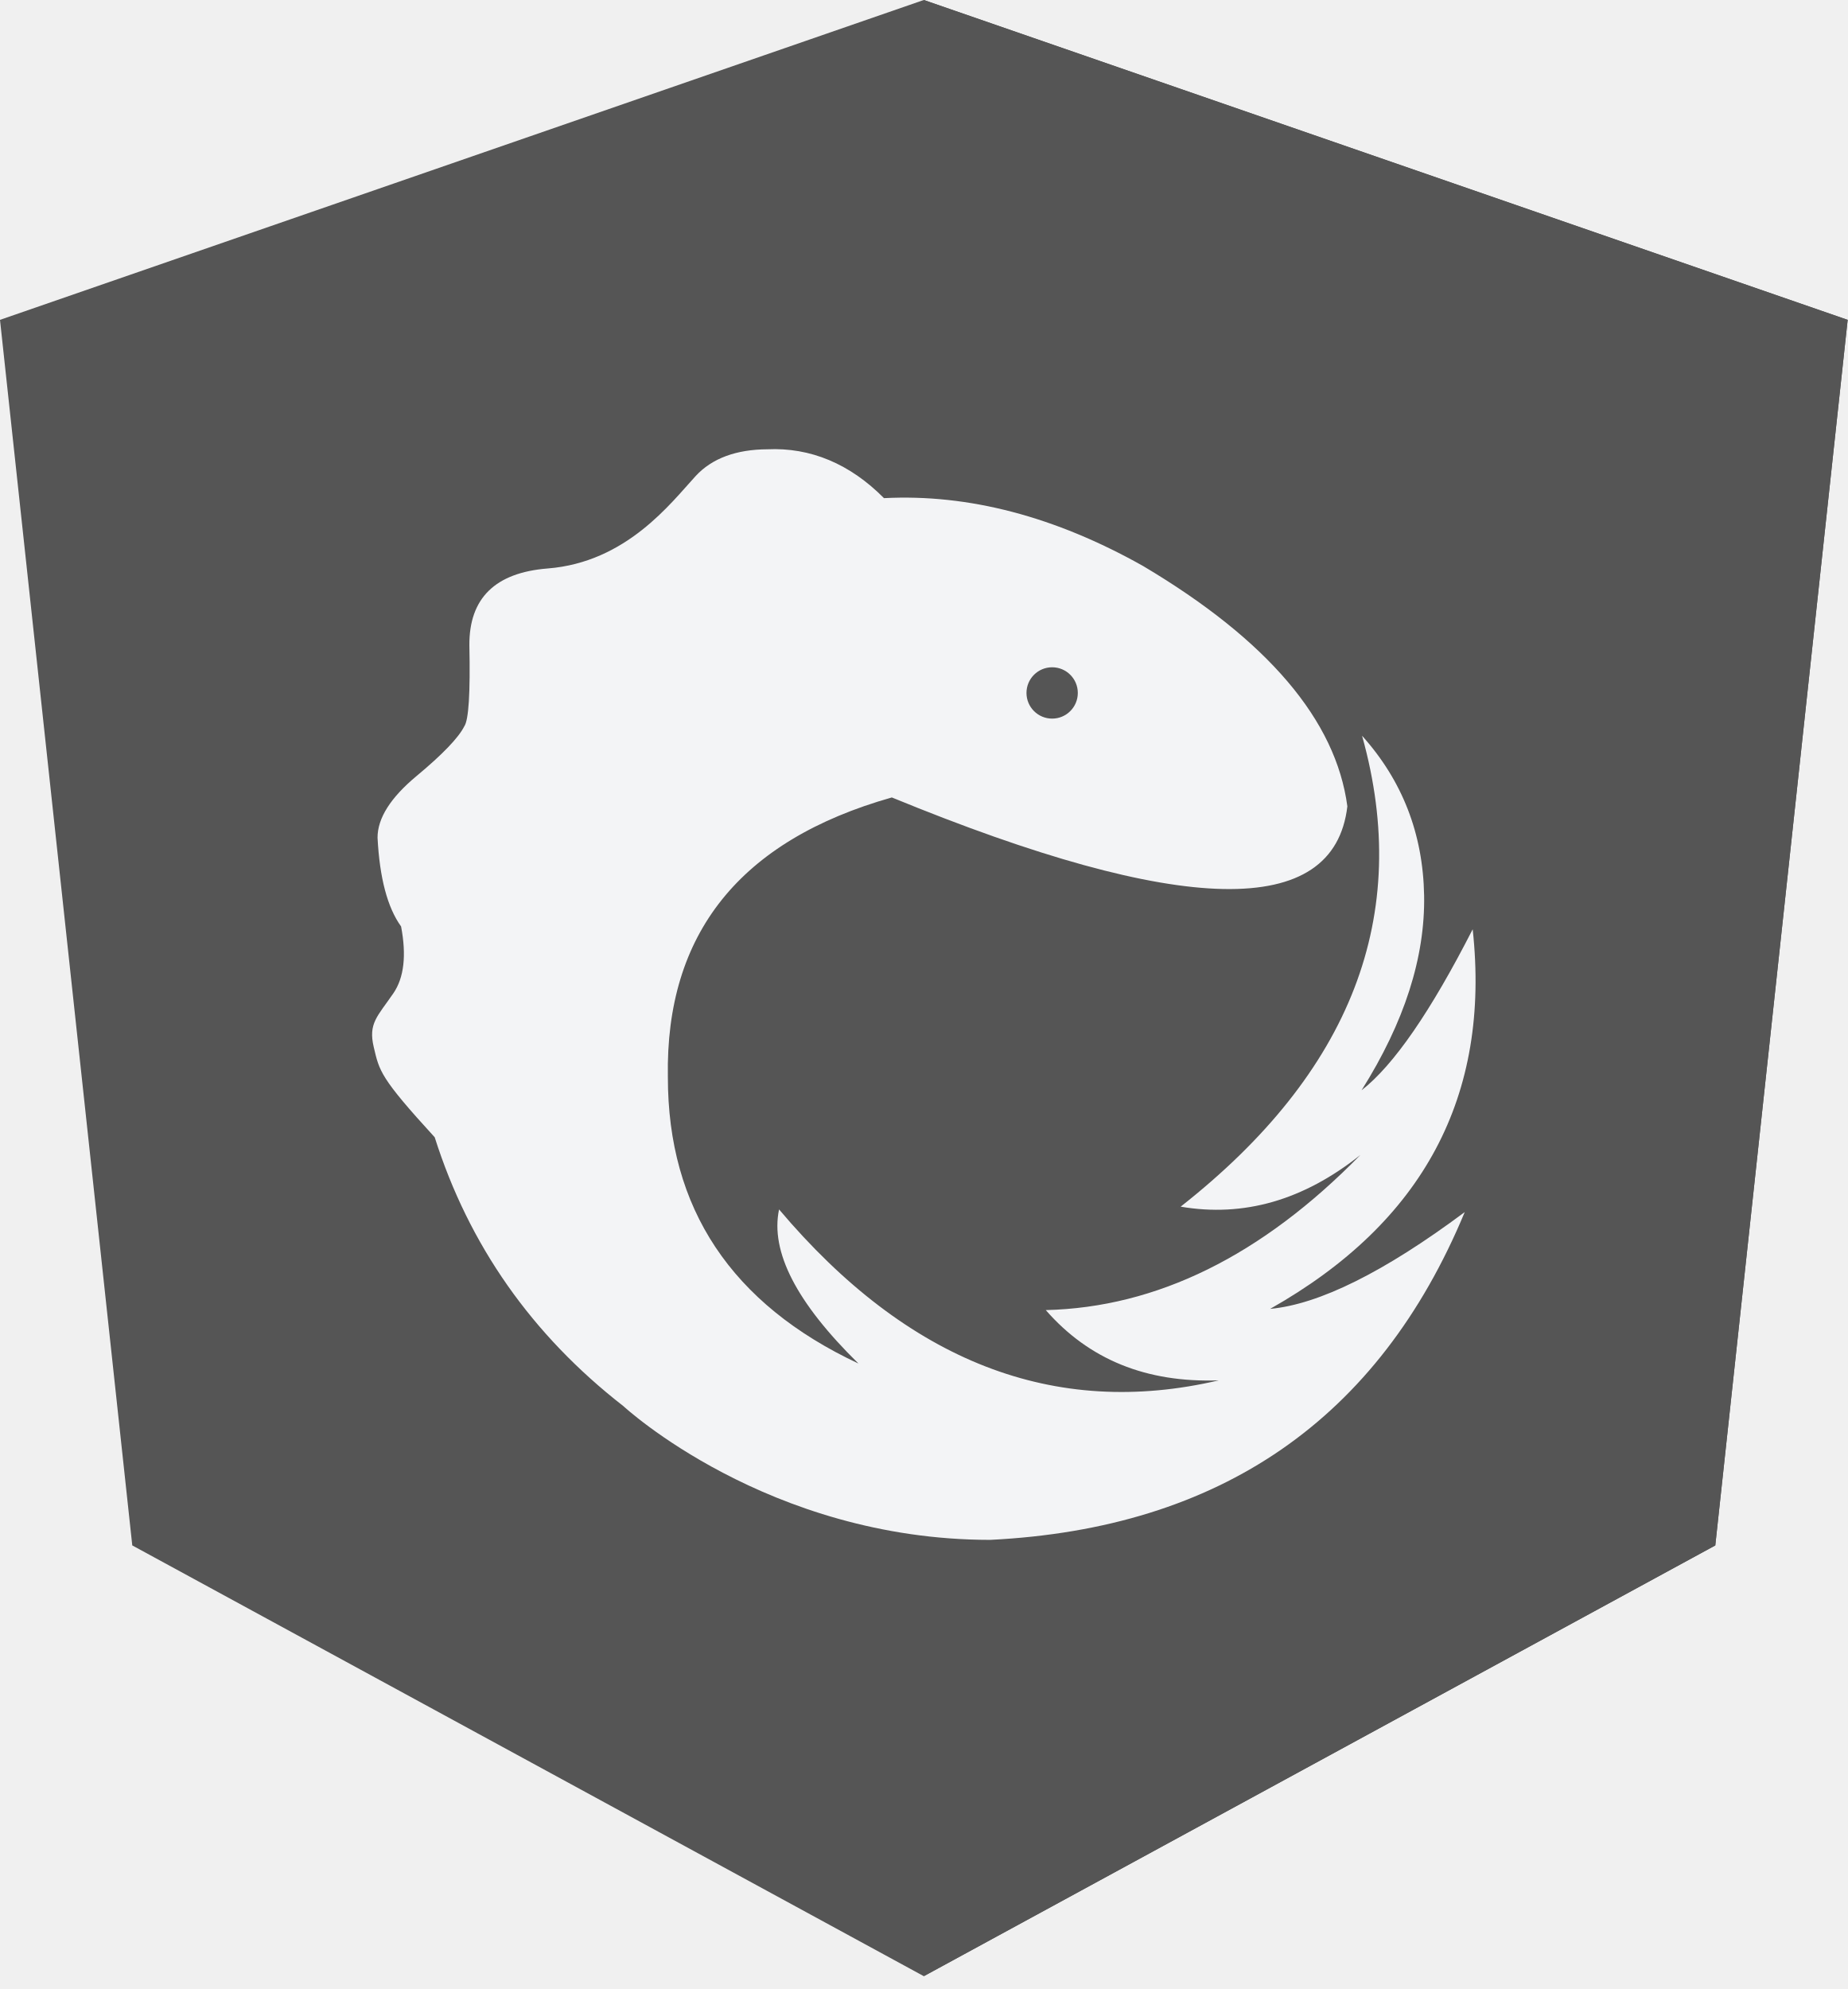
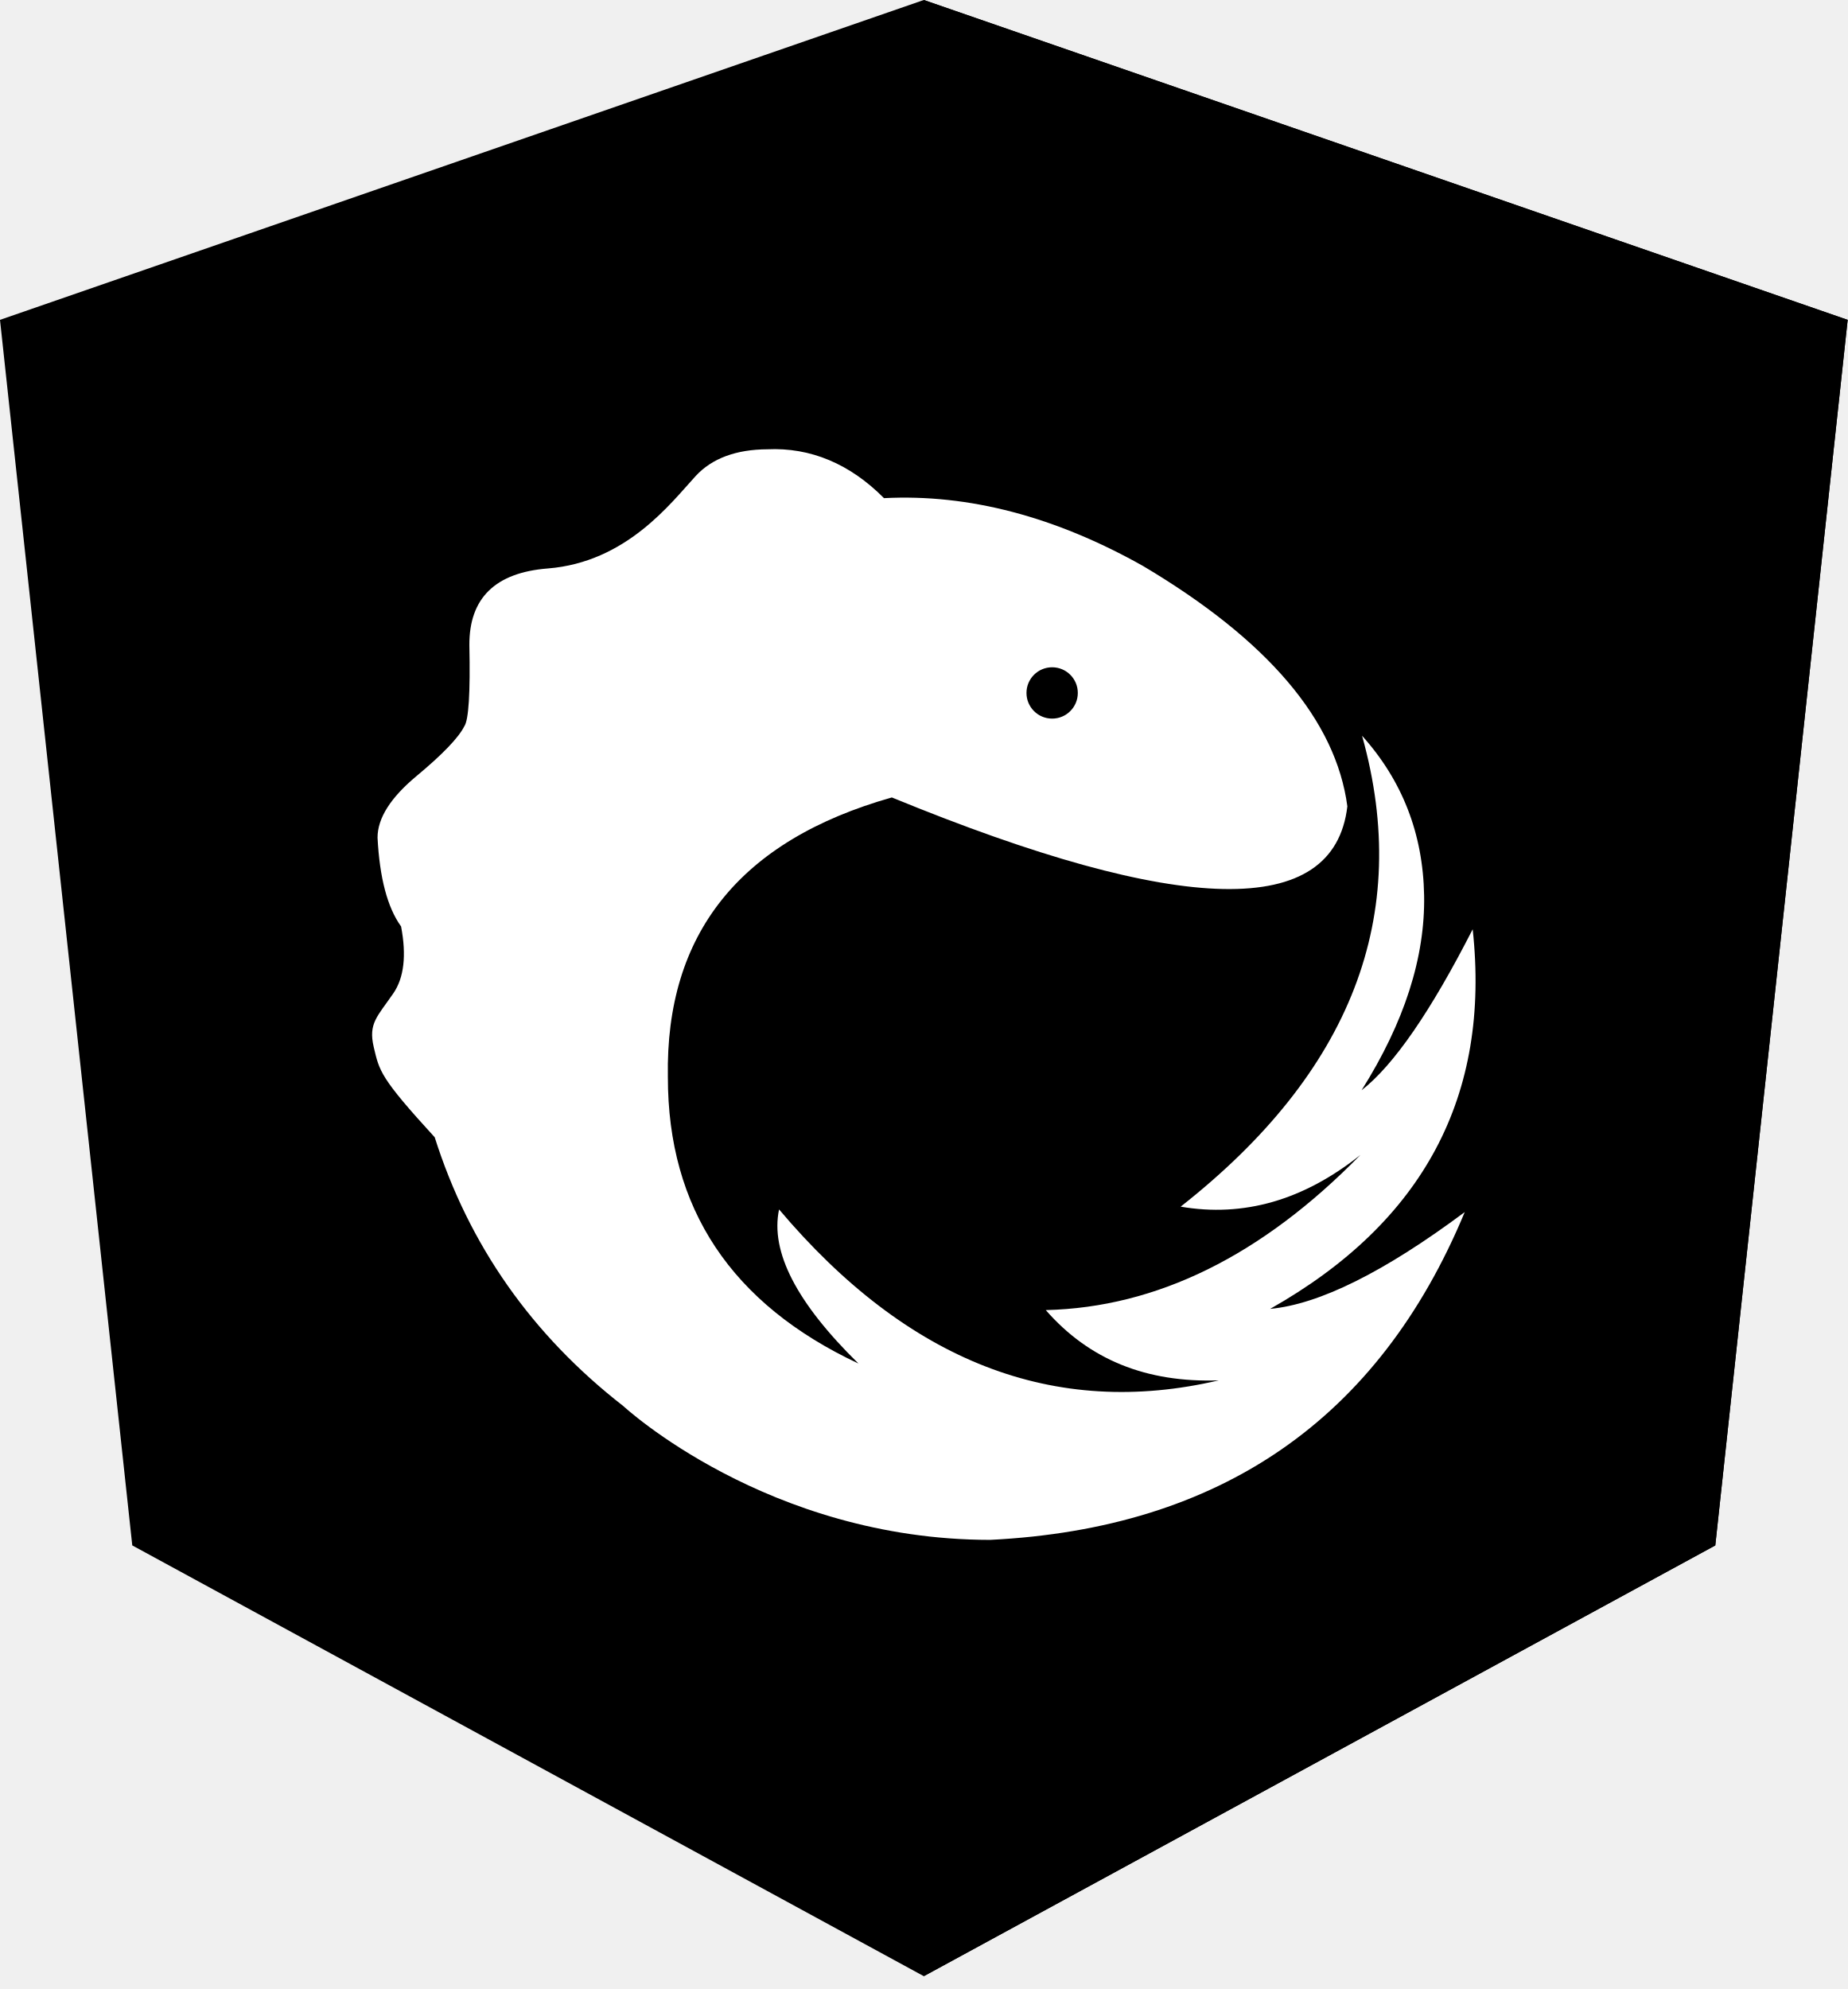
<svg xmlns="http://www.w3.org/2000/svg" width="144px" height="155px" viewBox="0 0 144 155" version="1.1">
  <g id="Badge" stroke="none" stroke-width="1" fill="none" fill-rule="evenodd">
-     <polygon id="Path" fill="#555555" points="71.996 0 144 24.926 133.683 120.432 71.996 154 10.309 120.432 1.99840144e-15 24.926" />
-     <path d="M72,4.26325641e-14 L144,24.926 L133.683,120.434 L72,154.001 L72,4.26325641e-14 Z" id="Combined-Shape" fill="#555555" />
-     <path d="M106.164,57.372 L106.152,57.333 C109.292,60.827 110.905,64.975 110.99,69.778 C111.076,74.581 109.463,79.648 106.115,84.963 C108.617,83.018 111.507,78.82 114.775,72.417 C116.187,85.393 110.942,95.249 98.99,101.999 C102.806,101.647 107.872,99.136 114.156,94.456 C107.45,110.594 95.121,119.109 77.168,120 C59.817,119.995 48.577,109.572 48.586,109.579 C41.453,104.029 36.545,97.034 33.879,88.625 C29.613,83.968 29.57,83.468 29.13,81.607 C28.69,79.746 29.408,79.226 30.658,77.405 C31.491,76.191 31.687,74.445 31.259,72.197 C30.197,70.725 29.586,68.418 29.424,65.279 C29.424,63.761 30.437,62.16 32.463,60.476 C34.489,58.791 35.732,57.496 36.183,56.604 C36.526,56.118 36.659,54.01 36.581,50.28 C36.56,46.616 38.595,44.623 42.685,44.3 C48.821,43.816 52.282,39.202 54.21,37.104 C55.495,35.706 57.397,35.026 59.796,35.013 C63.173,34.855 66.247,36.149 68.894,38.82 C75.488,38.479 82.242,40.256 89.085,44.107 C98.811,49.882 104.118,56.137 105.008,62.838 C103.966,71.658 92.114,71.427 69.506,62.144 C57.675,65.494 51.858,72.754 52.051,83.923 C52.043,94.172 57.005,101.62 66.904,106.258 C62.079,101.523 60.025,97.544 60.717,94.248 C70.751,106.128 82.182,110.568 94.987,107.569 C89.342,107.767 84.87,105.95 81.504,102.094 C90.16,101.884 98.331,97.867 106.026,90.003 C101.584,93.536 96.936,94.874 92.015,94.033 C105.343,83.558 110.06,71.337 106.164,57.372 Z M82,56 C83.105,56 84,55.105 84,54 C84,52.895 83.105,52 82,52 C80.895,52 80,52.895 80,54 C80,55.105 80.895,56 82,56 Z" id="Combined-Shape" fill="#F3F4F6" fill-rule="nonzero" />
+     <polygon id="Path" fill="currentColor" points="71.996 0 144 24.926 133.683 120.432 71.996 154 10.309 120.432 1.99840144e-15 24.926" />
+     <path d="M72,4.26325641e-14 L144,24.926 L133.683,120.434 L72,154.001 L72,4.26325641e-14 Z" id="Combined-Shape" fill="currentColor" />
+     <path d="M106.164,57.372 L106.152,57.333 C109.292,60.827 110.905,64.975 110.99,69.778 C111.076,74.581 109.463,79.648 106.115,84.963 C108.617,83.018 111.507,78.82 114.775,72.417 C116.187,85.393 110.942,95.249 98.99,101.999 C102.806,101.647 107.872,99.136 114.156,94.456 C107.45,110.594 95.121,119.109 77.168,120 C59.817,119.995 48.577,109.572 48.586,109.579 C41.453,104.029 36.545,97.034 33.879,88.625 C29.613,83.968 29.57,83.468 29.13,81.607 C28.69,79.746 29.408,79.226 30.658,77.405 C31.491,76.191 31.687,74.445 31.259,72.197 C30.197,70.725 29.586,68.418 29.424,65.279 C29.424,63.761 30.437,62.16 32.463,60.476 C34.489,58.791 35.732,57.496 36.183,56.604 C36.526,56.118 36.659,54.01 36.581,50.28 C36.56,46.616 38.595,44.623 42.685,44.3 C48.821,43.816 52.282,39.202 54.21,37.104 C55.495,35.706 57.397,35.026 59.796,35.013 C63.173,34.855 66.247,36.149 68.894,38.82 C75.488,38.479 82.242,40.256 89.085,44.107 C98.811,49.882 104.118,56.137 105.008,62.838 C103.966,71.658 92.114,71.427 69.506,62.144 C57.675,65.494 51.858,72.754 52.051,83.923 C52.043,94.172 57.005,101.62 66.904,106.258 C62.079,101.523 60.025,97.544 60.717,94.248 C70.751,106.128 82.182,110.568 94.987,107.569 C89.342,107.767 84.87,105.95 81.504,102.094 C90.16,101.884 98.331,97.867 106.026,90.003 C101.584,93.536 96.936,94.874 92.015,94.033 C105.343,83.558 110.06,71.337 106.164,57.372 Z M82,56 C83.105,56 84,55.105 84,54 C84,52.895 83.105,52 82,52 C80.895,52 80,52.895 80,54 C80,55.105 80.895,56 82,56 Z" id="Combined-Shape" fill="white" fill-rule="nonzero" />
  </g>
</svg>
